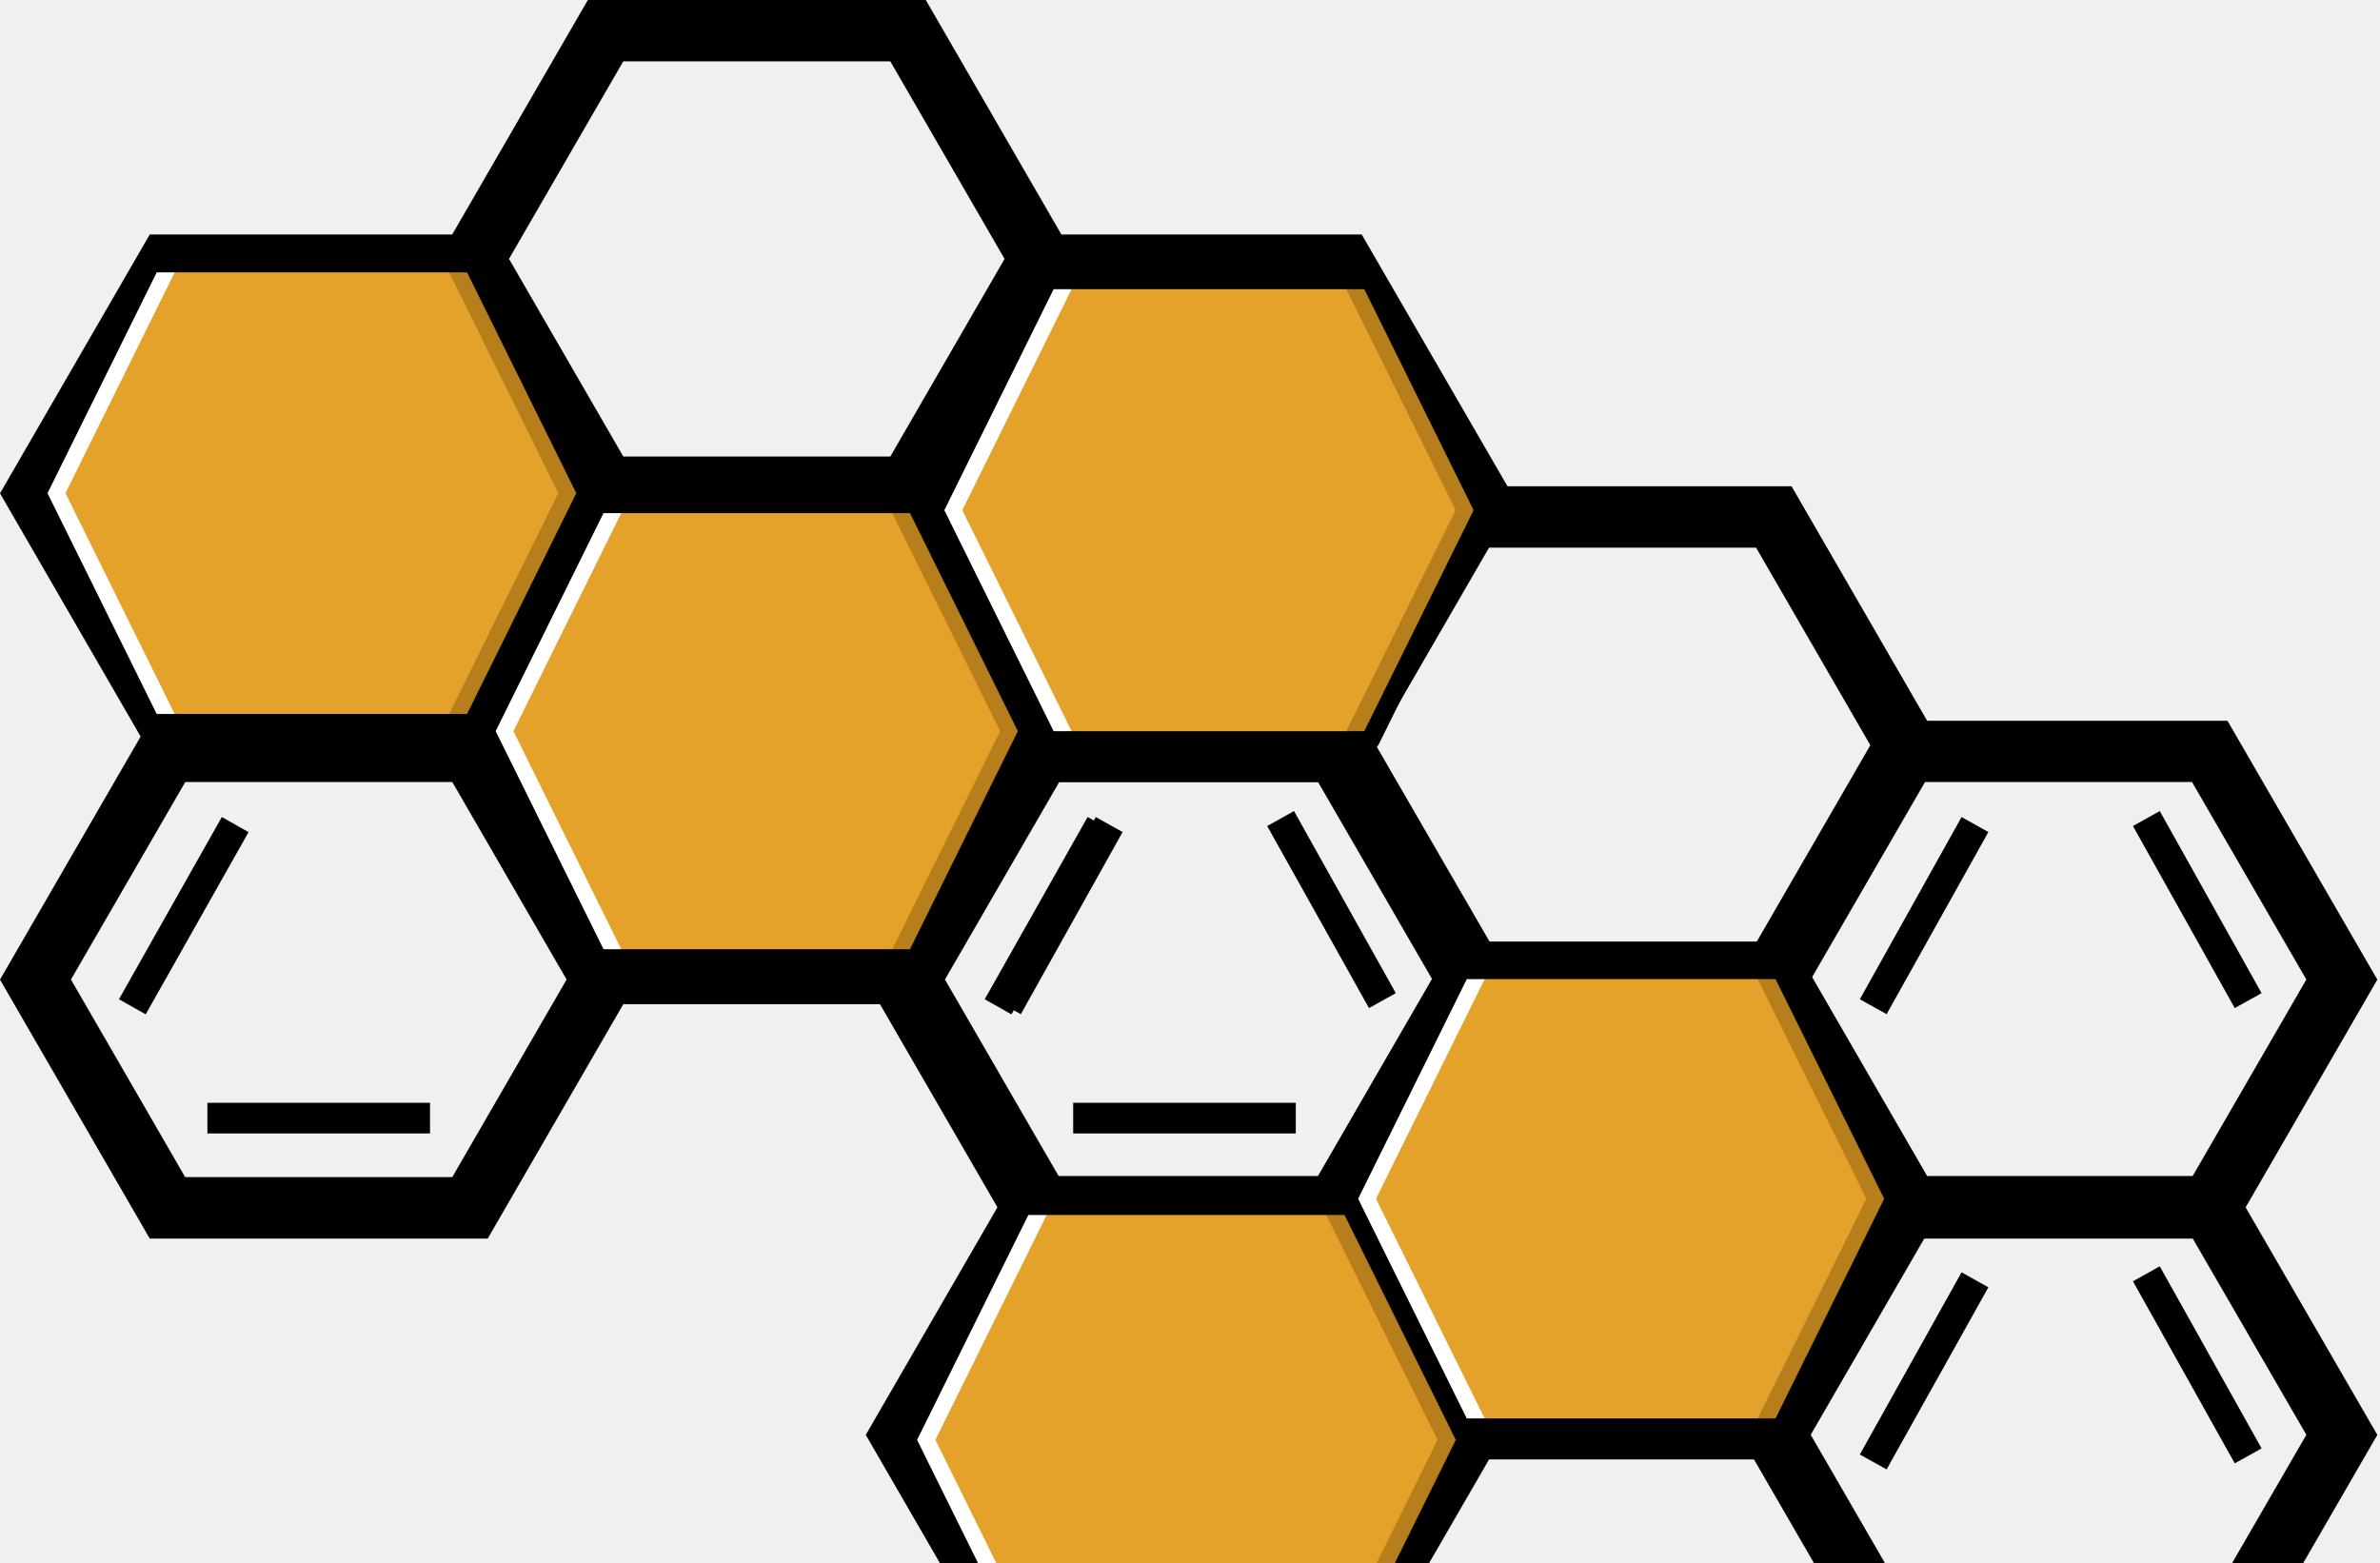
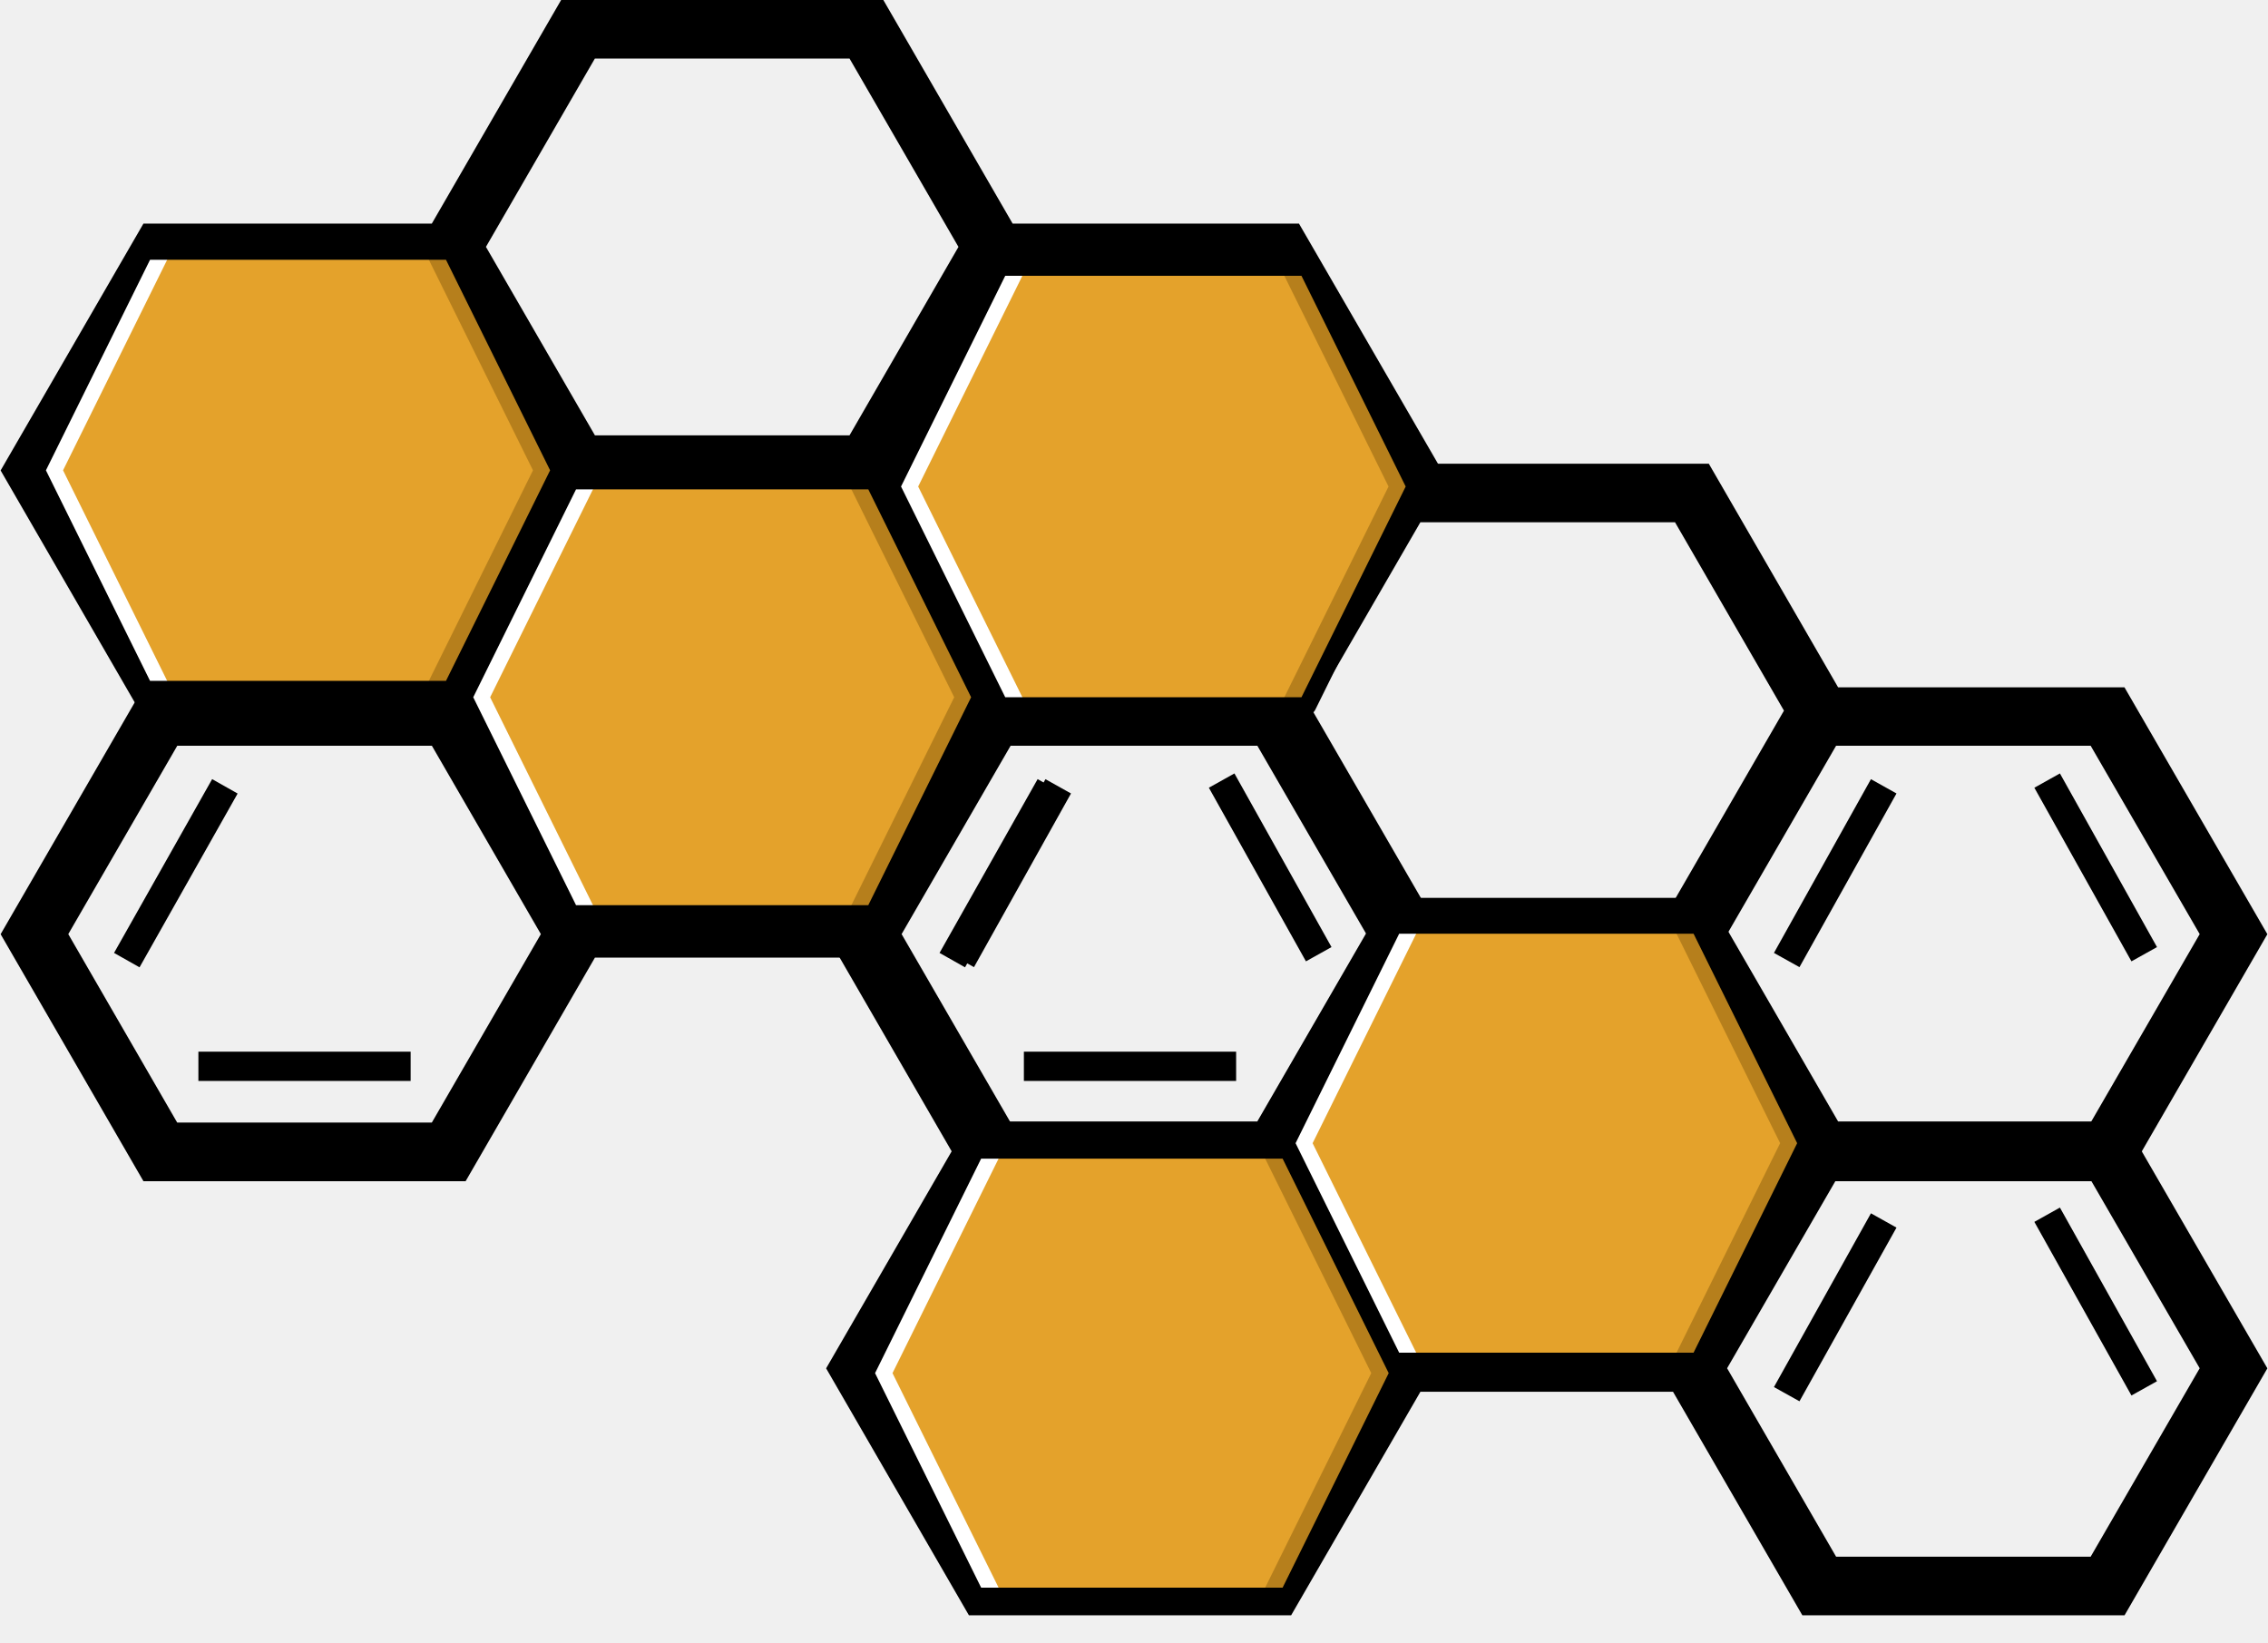
- <svg xmlns="http://www.w3.org/2000/svg" width="690" height="453" viewBox="0 0 690 453" fill="none">
-   <path d="M394.779 67.983L307.71 67.983L268.4 0L170.426 0L131.106 67.983L43.423 67.983L0 143.044L43.423 218.14H141.388L180.707 150.156L257.504 150.156L296.841 218.14H394.797L438.229 143.044L394.779 67.983ZM131.115 200.309H53.687L20.572 143.017L53.714 85.743L131.124 85.743L164.266 143.017L131.115 200.309ZM180.69 132.362V132.344L147.566 75.06L180.69 17.795L258.118 17.795L291.242 75.069L258.118 132.362L180.69 132.362ZM384.497 200.309H307.096L273.954 143.017L307.096 85.743L384.497 85.743L417.648 143.017L384.497 200.309ZM72.061 100.279L42.239 153.112L34.486 148.732L64.316 95.891L72.061 100.279ZM60.132 178.749H124.67V187.651H60.132V178.749ZM404.669 146.961L396.898 151.296L367.379 98.508L375.151 94.164L404.669 146.961ZM317.689 95.909L325.46 100.253L295.96 153.058L288.197 148.732L317.689 95.909Z" fill="black" />
-   <path d="M394.779 208.983L307.71 208.983L268.4 141L170.426 141L131.106 208.983H43.423L0 284.044L43.423 359.14H141.388L180.707 291.156H257.504L296.841 359.14H394.797L438.229 284.044L394.779 208.983ZM131.115 341.309H53.687L20.572 284.017L53.714 226.743H131.124L164.266 284.017L131.115 341.309ZM180.69 273.362V273.344L147.566 216.06L180.69 158.795L258.118 158.795L291.242 216.069L258.118 273.362H180.69ZM384.497 341.309H307.096L273.954 284.017L307.096 226.743L384.497 226.743L417.648 284.017L384.497 341.309ZM72.061 241.279L42.239 294.112L34.486 289.732L64.316 236.891L72.061 241.279ZM60.132 319.749H124.67V328.651H60.132V319.749ZM404.669 287.961L396.898 292.296L367.379 239.508L375.151 235.164L404.669 287.961ZM317.689 236.908L325.46 241.253L295.96 294.058L288.197 289.732L317.689 236.908Z" fill="black" />
-   <path d="M645.779 208.983L558.71 208.983L519.4 141L421.426 141L382.106 208.983H294.423L251 284.044L294.423 359.14H392.388L431.707 291.156H508.504L547.841 359.14H645.797L689.229 284.044L645.779 208.983ZM382.115 341.309H304.687L271.572 284.017L304.714 226.743H382.124L415.266 284.017L382.115 341.309ZM431.69 273.362V273.344L398.566 216.06L431.69 158.795L509.118 158.795L542.242 216.069L509.118 273.362H431.69ZM635.497 341.309H558.096L524.954 284.017L558.096 226.743L635.497 226.743L668.648 284.017L635.497 341.309ZM323.06 241.279L293.239 294.112L285.486 289.732L315.316 236.891L323.06 241.279ZM311.132 319.749H375.67V328.651H311.132V319.749ZM655.669 287.961L647.898 292.296L618.379 239.508L626.151 235.164L655.669 287.961ZM568.689 236.908L576.46 241.253L546.96 294.058L539.197 289.732L568.689 236.908Z" fill="black" />
-   <path d="M645.779 340.983H558.71L519.4 273H421.426L382.106 340.983H294.423L251 416.044L294.423 491.14H392.388L431.707 423.156H508.504L547.841 491.14H645.797L689.229 416.044L645.779 340.983ZM382.115 473.309H304.687L271.572 416.017L304.714 358.743H382.124L415.266 416.017L382.115 473.309ZM431.69 405.362V405.344L398.566 348.06L431.69 290.795H509.118L542.242 348.069L509.118 405.362H431.69ZM635.497 473.309H558.096L524.954 416.017L558.096 358.743H635.497L668.648 416.017L635.497 473.309ZM323.06 373.279L293.239 426.112L285.486 421.732L315.316 368.891L323.06 373.279ZM311.132 451.749H375.67V460.651H311.132V451.749ZM655.669 419.961L647.898 424.296L618.379 371.508L626.151 367.164L655.669 419.961ZM568.689 368.908L576.46 373.253L546.96 426.058L539.197 421.732L568.689 368.908Z" fill="black" />
+ <svg xmlns="http://www.w3.org/2000/svg" width="689" height="499" viewBox="0 0 414 300" fill="none">
+   <path d="M237.132 40.836H184.833L161.22 0L102.37 0L78.752 40.836L26.083 40.836L0 85.922L26.083 131.03H84.928L108.546 90.195H154.675L178.304 131.03L237.143 131.03L263.232 85.922L237.132 40.836ZM78.757 120.32H32.248L12.357 85.906L32.264 51.503L78.763 51.503L98.67 85.906L78.757 120.32ZM108.535 79.506V79.495L88.639 45.087L108.535 10.689L155.044 10.689L174.94 45.092L155.044 79.506H108.535ZM230.957 120.32H184.464L164.556 85.906L184.464 51.503H230.957L250.869 85.906L230.957 120.32ZM43.285 60.235L25.372 91.97L20.715 89.339L38.633 57.599L43.285 60.235ZM36.12 107.369H74.886V112.716H36.12V107.369ZM243.073 88.275L238.405 90.879L220.674 59.171L225.342 56.561L243.073 88.275ZM190.827 57.609L195.495 60.219L177.774 91.938L173.112 89.339L190.827 57.609Z" fill="black" />
+   <path d="M237.132 125.53H184.833L161.22 84.695L102.37 84.695L78.752 125.53H26.083L0 170.617L26.083 215.725H84.928L108.546 174.889H154.675L178.304 215.725L237.143 215.725L263.232 170.617L237.132 125.53ZM78.757 205.015H32.248L12.357 170.601L32.264 136.198H78.763L98.67 170.601L78.757 205.015ZM108.535 164.2V164.19L88.639 129.781L108.535 95.383L155.044 95.383L174.94 129.787L155.044 164.2H108.535ZM230.957 205.015H184.464L164.556 170.601L184.464 136.198H230.957L250.869 170.601L230.957 205.015ZM43.285 144.929L25.372 176.664L20.715 174.034L38.633 142.293L43.285 144.929ZM36.12 192.064H74.886V197.411H36.12V192.064ZM243.073 172.97L238.405 175.574L220.674 143.865L225.342 141.256L243.073 172.97ZM190.827 142.304L195.495 144.913L177.774 176.632L173.112 174.034L190.827 142.304Z" fill="black" />
+   <path d="M387.901 125.53H335.601L311.988 84.695L253.138 84.695L229.52 125.53H176.852L150.769 170.617L176.852 215.725H235.696L259.314 174.889H305.444L329.072 215.725L387.912 215.725L414 170.617L387.901 125.53ZM229.526 205.015H183.017L163.126 170.601L183.033 136.198H229.531L249.438 170.601L229.526 205.015ZM259.304 164.2V164.19L239.407 129.781L259.304 95.383L305.813 95.383L325.709 129.787L305.813 164.2H259.304ZM381.725 205.015H335.232L315.325 170.601L335.232 136.198H381.725L401.638 170.601L381.725 205.015ZM194.053 144.929L176.14 176.664L171.483 174.034L189.401 142.293L194.053 144.929ZM186.888 192.064H225.654V197.411H186.888V192.064ZM393.842 172.97L389.174 175.574L371.443 143.865L376.111 141.256L393.842 172.97ZM341.595 142.304L346.263 144.913L328.543 176.632L323.88 174.034L341.595 142.304Z" fill="black" />
+   <path d="M387.901 204.819H335.601L311.988 163.983H253.138L229.52 204.819H176.852L150.769 249.905L176.852 295.013H235.696L259.314 254.178H305.444L329.072 295.013H387.912L414 249.905L387.901 204.819ZM229.526 284.303H183.017L163.126 249.889L183.033 215.486H229.531L249.438 249.889L229.526 284.303ZM259.304 243.489V243.478L239.407 209.07L259.304 174.672H305.813L325.709 209.075L305.813 243.489H259.304ZM381.725 284.303H335.232L315.325 249.889L335.232 215.486H381.725L401.638 249.889L381.725 284.303ZM194.053 224.218L176.14 255.953L171.483 253.322L189.401 221.582L194.053 224.218ZM186.888 271.353H225.654V276.7H186.888V271.353ZM393.842 252.258L389.174 254.862L371.443 223.154L376.111 220.545L393.842 252.258ZM341.595 221.593L346.263 224.202L328.543 255.921L323.88 253.322L341.595 221.593Z" fill="black" />
  <g clip-path="url(#clip0)">
-     <path d="M43.711 209.675L10.737 143L43.711 76.325H137.137L170.111 143L137.137 209.675H43.711Z" fill="#E4A22B" />
-     <path d="M137.137 76.325H128.894L161.868 143L128.894 209.675H137.137L170.111 143L137.137 76.325Z" fill="#B67F1C" />
-     <path d="M43.711 76.325H51.954L18.98 143L51.954 209.675H43.711L10.737 143L43.711 76.325Z" fill="white" />
-     <path d="M137.137 212.332H43.711C42.658 212.332 41.699 211.746 41.243 210.825L8.269 144.149C7.91 143.423 7.91 142.577 8.269 141.851L41.243 75.175C41.699 74.254 42.658 73.668 43.711 73.668H137.137C138.19 73.668 139.149 74.254 139.605 75.175L172.579 141.85C172.938 142.577 172.938 143.422 172.579 144.149L139.605 210.824C139.149 211.746 138.19 212.332 137.137 212.332ZM45.433 207.019H135.415L167.075 143L135.415 78.981H45.433L13.773 143L45.433 207.019Z" fill="black" />
+     <path d="M26.256 125.946L6.449 85.896L26.256 45.846H82.374L102.181 85.896L82.374 125.946H26.256Z" fill="#E4A22B" />
+     <path d="M82.374 45.846H77.423L97.229 85.896L77.423 125.946H82.374L102.181 85.896L82.374 45.846Z" fill="#B67F1C" />
+     <path d="M26.256 45.846H31.207L11.401 85.896L31.207 125.946H26.256L6.449 85.896L26.256 45.846Z" fill="white" />
+     <path d="M82.374 127.542H26.256C25.624 127.542 25.047 127.19 24.774 126.636L4.967 86.586C4.751 86.15 4.751 85.642 4.967 85.206L24.774 45.156C25.047 44.602 25.624 44.25 26.256 44.25H82.374C83.007 44.25 83.583 44.602 83.857 45.155L103.663 85.205C103.879 85.642 103.879 86.15 103.663 86.586L83.857 126.636C83.583 127.19 83.007 127.542 82.374 127.542ZM27.29 124.35H81.34L100.357 85.896L81.34 47.442H27.29L8.273 85.896L27.29 124.35Z" fill="black" />
  </g>
-   <path d="M303.744 214.663L270.74 147.926L303.744 81.19H397.256L430.26 147.926L397.256 214.663H303.744Z" fill="#E4A22B" />
-   <path d="M397.256 81.19H389.005L422.009 147.926L389.005 214.663H397.256L430.26 147.926L397.256 81.19Z" fill="#B67F1C" />
-   <path d="M303.744 81.19H311.995L278.99 147.926L311.995 214.663H303.744L270.74 147.926L303.744 81.19Z" fill="white" />
-   <path d="M397.256 217.322H303.744C302.69 217.322 301.73 216.736 301.274 215.814L268.27 149.077C267.91 148.35 267.91 147.503 268.27 146.776L301.274 80.04C301.73 79.117 302.69 78.531 303.744 78.531H397.256C398.309 78.531 399.27 79.117 399.726 80.039L432.73 146.776C433.09 147.503 433.09 148.349 432.73 149.076L399.726 215.813C399.27 216.736 398.309 217.322 397.256 217.322ZM305.467 212.004H395.532L427.221 147.927L395.532 83.849H305.467L273.778 147.926L305.467 212.004Z" fill="black" />
  <g clip-path="url(#clip1)">
-     <path d="M296.381 485.425L262.788 417.5L296.381 349.574H391.559L425.151 417.5L391.559 485.425H296.381Z" fill="#E4A22B" />
-     <path d="M391.559 349.574H383.16L416.753 417.5L383.16 485.425H391.559L425.151 417.5L391.559 349.574Z" fill="#B67F1C" />
-     <path d="M296.381 349.574H304.779L271.186 417.5L304.779 485.425H296.381L262.788 417.5L296.381 349.574Z" fill="white" />
-     <path d="M391.559 488.132H296.381C295.308 488.132 294.331 487.535 293.867 486.597L260.274 418.671C259.909 417.931 259.909 417.069 260.274 416.329L293.867 348.404C294.331 347.465 295.308 346.868 296.381 346.868H391.559C392.631 346.868 393.608 347.465 394.073 348.403L427.665 416.329C428.031 417.069 428.031 417.93 427.665 418.67L394.073 486.596C393.608 487.535 392.631 488.132 391.559 488.132ZM298.135 482.719H389.804L422.057 417.5L389.804 352.281H298.135L265.881 417.5L298.135 482.719Z" fill="black" />
+     <path d="M182.45 128.942L162.625 88.855L182.45 48.768H238.62L258.445 88.855L238.62 128.942H182.45Z" fill="#E4A22B" />
+     <path d="M238.62 48.768H233.664L253.489 88.855L233.664 128.942H238.62L258.445 88.855L238.62 48.768Z" fill="#B67F1C" />
+     <path d="M182.45 48.768H187.406L167.581 88.855L187.406 128.942H182.45L162.625 88.855L182.45 48.768Z" fill="white" />
+     <path d="M238.62 130.539H182.45C181.817 130.539 181.24 130.187 180.966 129.633L161.142 89.546C160.926 89.109 160.926 88.601 161.142 88.164L180.966 48.078C181.24 47.523 181.817 47.171 182.45 47.171H238.62C239.253 47.171 239.83 47.523 240.104 48.077L259.928 88.164C260.144 88.601 260.144 89.109 259.928 89.546L240.104 129.633C239.83 130.187 239.253 130.539 238.62 130.539ZM183.485 127.345H237.584L256.619 88.855L237.584 50.366H183.485L164.451 88.855L183.485 127.345Z" fill="black" />
  </g>
-   <path d="M423.527 413.92L390.723 347.588L423.527 281.256H516.473L549.277 347.588L516.473 413.92H423.527Z" fill="#E4A22B" />
-   <path d="M516.473 281.256H508.271L541.076 347.588L508.271 413.92H516.473L549.277 347.588L516.473 281.256Z" fill="#B67F1C" />
-   <path d="M423.527 281.256H431.728L398.924 347.588L431.728 413.92H423.527L390.723 347.588L423.527 281.256Z" fill="white" />
-   <path d="M516.473 416.563H423.527C422.48 416.563 421.525 415.98 421.072 415.064L388.268 348.732C387.911 348.009 387.911 347.168 388.268 346.445L421.072 280.113C421.525 279.196 422.48 278.613 423.527 278.613H516.473C517.52 278.613 518.474 279.196 518.928 280.112L551.732 346.444C552.089 347.167 552.089 348.008 551.732 348.731L518.928 415.063C518.474 415.98 517.52 416.563 516.473 416.563ZM425.24 411.277H514.759L546.256 347.588L514.759 283.899H425.24L393.743 347.588L425.24 411.277Z" fill="black" />
  <g clip-path="url(#clip2)">
-     <path d="M173.265 277.842L140.703 212L173.265 146.158H265.523L298.085 212L265.523 277.842H173.265Z" fill="#E4A22B" />
-     <path d="M265.523 146.158H257.382L289.944 212L257.382 277.842H265.523L298.085 212L265.523 146.158Z" fill="#B67F1C" />
-     <path d="M173.265 146.158H181.405L148.843 212L181.405 277.842H173.265L140.703 212L173.265 146.158Z" fill="white" />
-     <path d="M265.523 280.465H173.265C172.225 280.465 171.277 279.887 170.828 278.977L138.266 213.135C137.911 212.418 137.911 211.583 138.266 210.865L170.828 145.023C171.277 144.113 172.225 143.535 173.265 143.535H265.523C266.562 143.535 267.51 144.113 267.96 145.023L300.522 210.864C300.876 211.582 300.876 212.417 300.522 213.135L267.96 278.976C267.51 279.887 266.562 280.465 265.523 280.465ZM174.965 275.218H263.822L295.086 212L263.822 148.782H174.965L143.701 212L174.965 275.218Z" fill="black" />
+     <path d="M178.027 291.581L157.849 250.78L178.027 209.979H235.198L255.376 250.78L235.198 291.581H178.027Z" fill="#E4A22B" />
+     <path d="M235.198 209.979H230.153L250.331 250.78L230.153 291.581H235.198L255.376 250.78L235.198 209.979Z" fill="#B67F1C" />
+     <path d="M178.027 209.979H183.072L162.894 250.78L183.072 291.581H178.027L157.849 250.78L178.027 209.979Z" fill="white" />
+     <path d="M235.198 293.207H178.027C177.383 293.207 176.796 292.848 176.517 292.285L156.339 251.484C156.119 251.039 156.119 250.521 156.339 250.077L176.517 209.276C176.796 208.712 177.383 208.354 178.027 208.354H235.198C235.842 208.354 236.429 208.712 236.708 209.276L256.886 250.077C257.106 250.521 257.106 251.039 256.886 251.483L236.708 292.284C236.429 292.848 235.842 293.207 235.198 293.207ZM179.081 289.955H234.144L253.518 250.78L234.144 211.605H179.081L159.707 250.78L179.081 289.955Z" fill="black" />
+   </g>
+   <g clip-path="url(#clip3)">
+     <path d="M254.4 248.63L234.696 208.786L254.4 168.942H310.23L329.935 208.786L310.23 248.63H254.4Z" fill="#E4A22B" />
+     <path d="M310.23 168.942H305.304L325.009 208.786L305.304 248.63H310.23L329.935 208.786L310.23 168.942Z" fill="#B67F1C" />
+     <path d="M254.4 168.942H259.326L239.622 208.786L259.326 248.63H254.4L234.696 208.786L254.4 168.942Z" fill="white" />
+     <path d="M310.23 250.218H254.401C253.772 250.218 253.198 249.867 252.926 249.317L233.221 209.473C233.007 209.039 233.007 208.534 233.221 208.099L252.926 168.256C253.198 167.705 253.772 167.355 254.401 167.355H310.23C310.859 167.355 311.432 167.705 311.705 168.255L331.409 208.099C331.624 208.533 331.624 209.039 331.409 209.473L311.705 249.316C311.432 249.867 310.859 250.218 310.23 250.218ZM255.43 247.042H309.201L328.12 208.786L309.201 170.53H255.43L236.51 208.786L255.43 247.042Z" fill="black" />
+   </g>
+   <g clip-path="url(#clip4)">
+     <path d="M104.075 166.892L84.516 127.342L104.075 87.793H159.492L179.051 127.342L159.492 166.892H104.075Z" fill="#E4A22B" />
+     <path d="M159.492 87.793H154.602L174.161 127.342L154.602 166.892H159.492L179.051 127.342L159.492 87.793Z" fill="#B67F1C" />
+     <path d="M104.075 87.793H108.965L89.406 127.342L108.965 166.892H104.075L84.516 127.342L104.075 87.793Z" fill="white" />
+     <path d="M159.492 168.467H104.075C103.451 168.467 102.881 168.12 102.611 167.574L83.052 128.024C82.839 127.593 82.839 127.091 83.052 126.66L102.611 87.111C102.881 86.565 103.451 86.217 104.075 86.217H159.492C160.116 86.217 160.685 86.565 160.956 87.111L180.515 126.66C180.728 127.091 180.728 127.593 180.515 128.024L160.956 167.573C160.685 168.12 160.116 168.467 159.492 168.467ZM105.096 165.316H158.47L177.25 127.342L158.47 89.369H105.096L86.317 127.342L105.096 165.316Z" fill="black" />
  </g>
  <defs>
    <clipPath id="clip0">
-       <rect width="164.848" height="160" fill="white" transform="translate(8 63)" />
+       <rect width="99.02" height="96.107" fill="white" transform="translate(4.8053 37.8423)" />
    </clipPath>
    <clipPath id="clip1">
-       <rect width="167.939" height="163" fill="white" transform="translate(260 336)" />
+       <rect width="99.111" height="96.196" fill="white" transform="translate(160.98 40.7573)" />
    </clipPath>
    <clipPath id="clip2">
-       <rect width="162.788" height="158" fill="white" transform="translate(138 133)" />
+       <rect width="100.876" height="97.909" fill="white" transform="translate(156.174 201.826)" />
+     </clipPath>
+     <clipPath id="clip3">
+       <rect width="98.51" height="95.613" fill="white" transform="translate(233.06 160.98)" />
+     </clipPath>
+     <clipPath id="clip4">
+       <rect width="97.782" height="94.906" fill="white" transform="translate(82.8925 79.8893)" />
    </clipPath>
  </defs>
</svg>
